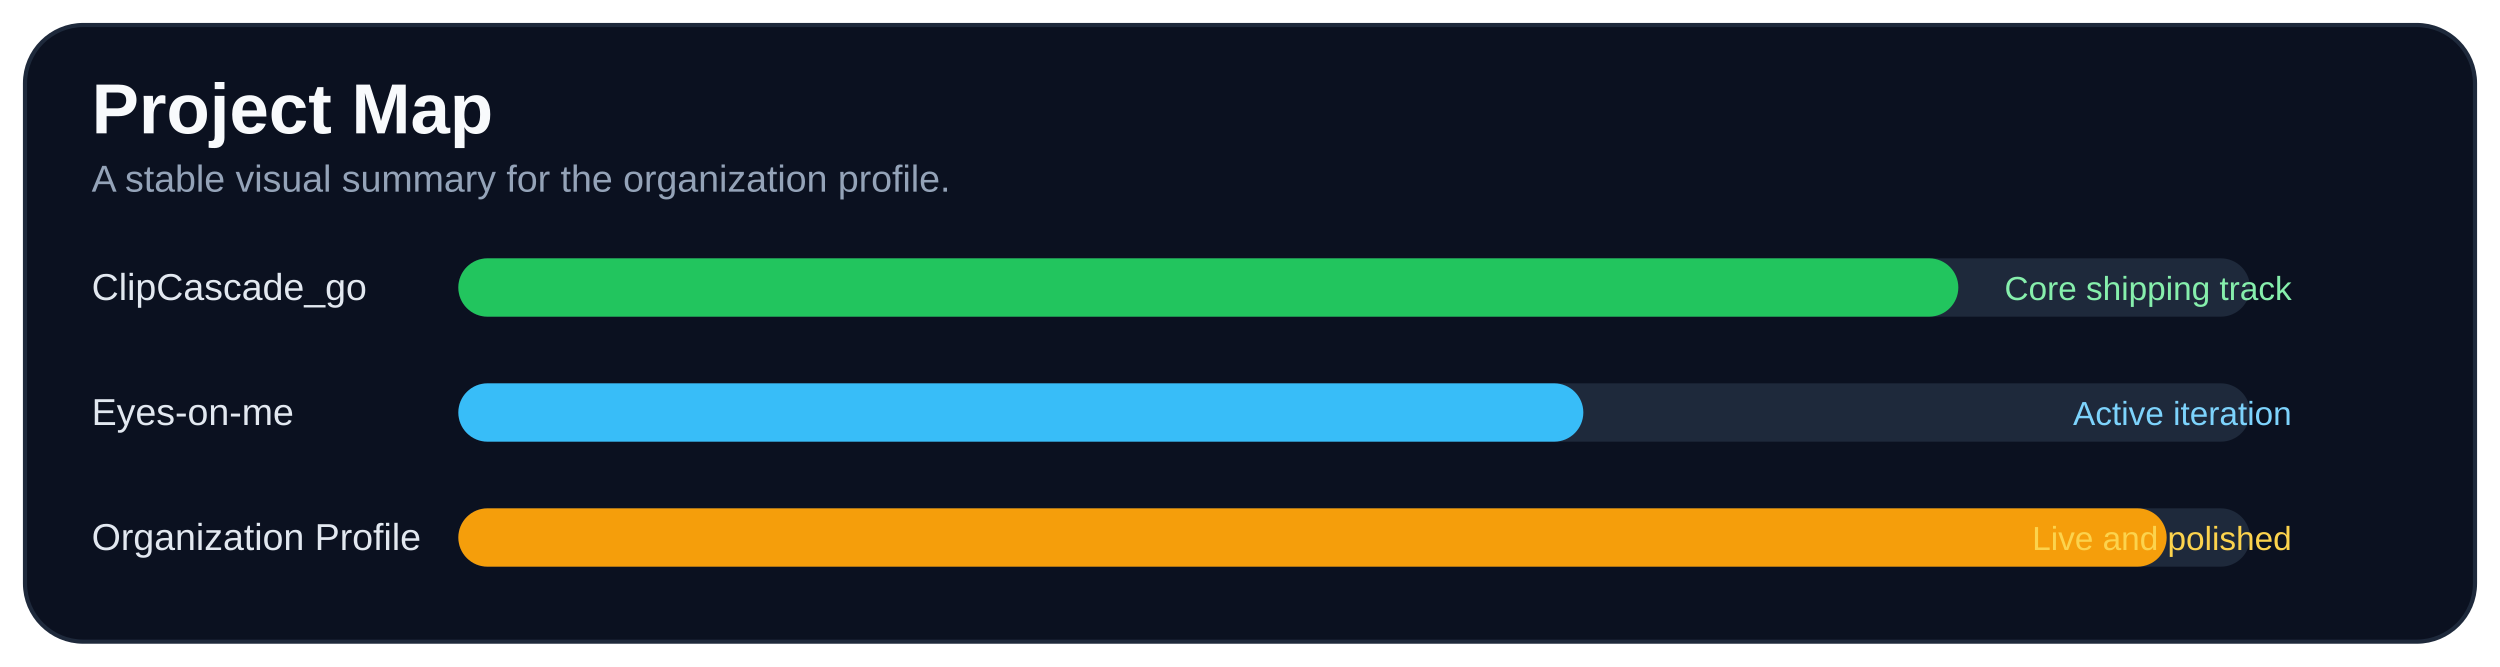
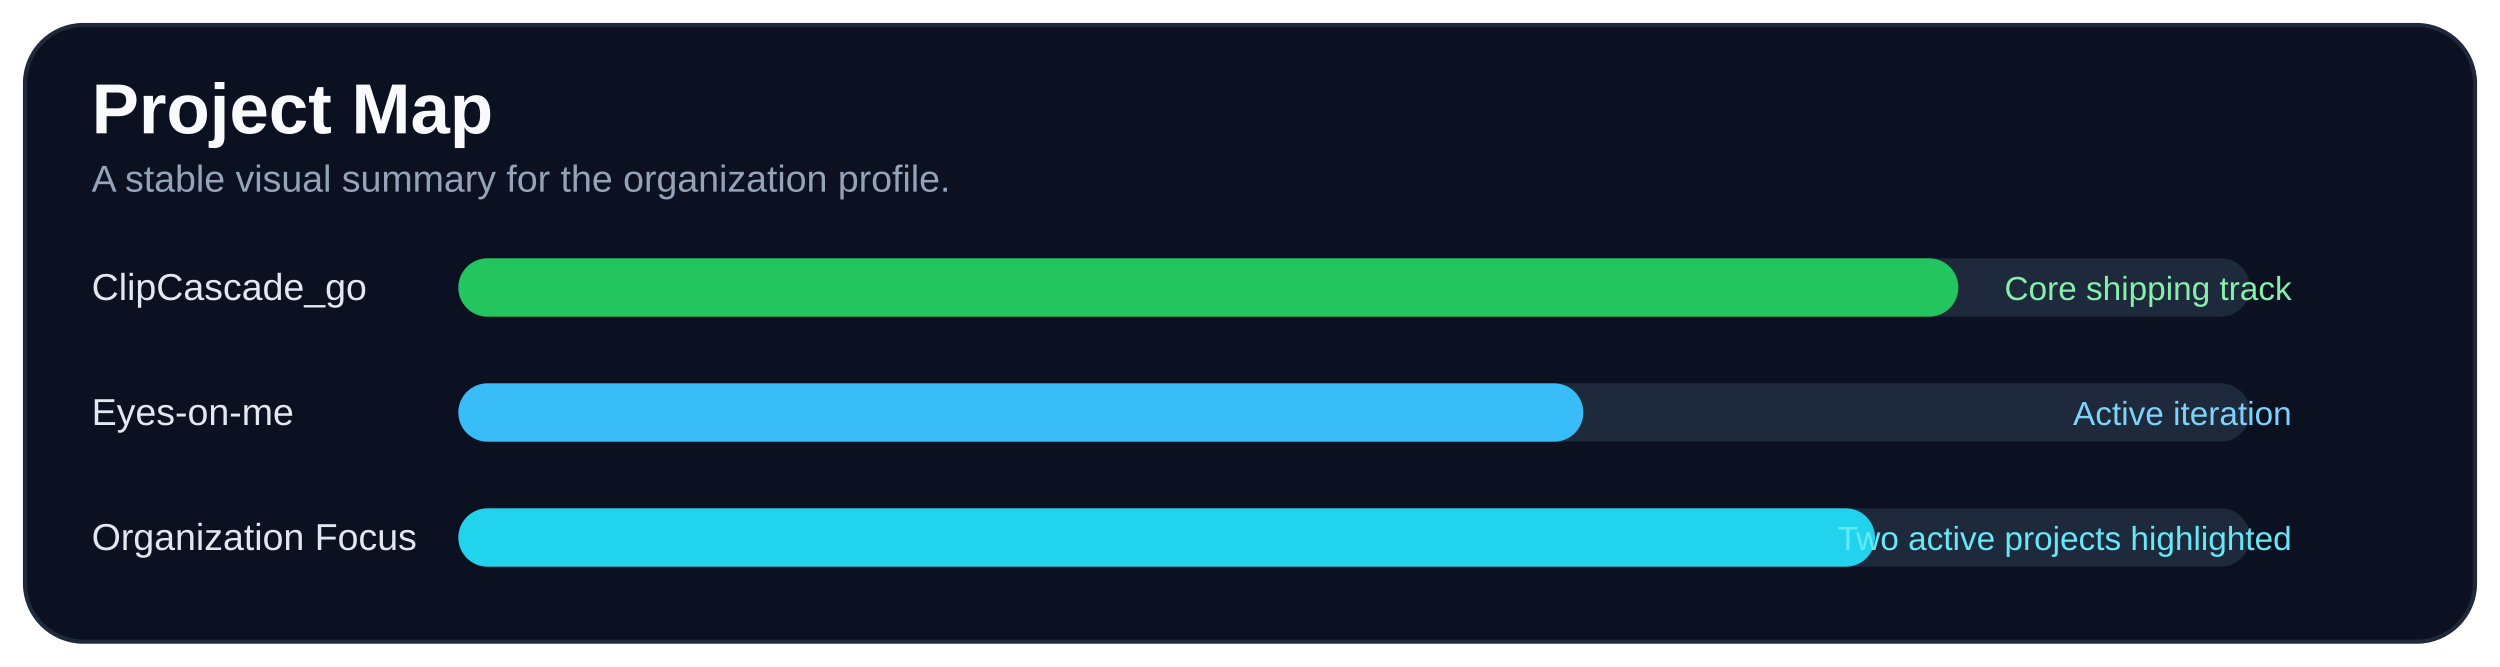
<svg xmlns="http://www.w3.org/2000/svg" width="1200" height="320" viewBox="0 0 1200 320" fill="none">
  <rect x="12" y="12" width="1176" height="296" rx="28" fill="#0B1120" stroke="#1E293B" stroke-width="2" />
  <text x="44" y="64" fill="#F8FAFC" font-size="34" font-family="Arial, Helvetica, sans-serif" font-weight="700">Project Map</text>
  <text x="44" y="92" fill="#94A3B8" font-size="18" font-family="Arial, Helvetica, sans-serif">A stable visual summary for the organization profile.</text>
  <text x="44" y="144" fill="#E2E8F0" font-size="18" font-family="Arial, Helvetica, sans-serif">ClipCascade_go</text>
  <rect x="220" y="124" width="860" height="28" rx="14" fill="#1E293B" />
  <rect x="220" y="124" width="720" height="28" rx="14" fill="#22C55E" />
  <text x="1100" y="144" text-anchor="end" fill="#86EFAC" font-size="16" font-family="Arial, Helvetica, sans-serif">Core shipping track</text>
  <text x="44" y="204" fill="#E2E8F0" font-size="18" font-family="Arial, Helvetica, sans-serif">Eyes-on-me</text>
  <rect x="220" y="184" width="860" height="28" rx="14" fill="#1E293B" />
  <rect x="220" y="184" width="540" height="28" rx="14" fill="#38BDF8" />
  <text x="1100" y="204" text-anchor="end" fill="#7DD3FC" font-size="16" font-family="Arial, Helvetica, sans-serif">Active iteration</text>
-   <text x="44" y="264" fill="#E2E8F0" font-size="18" font-family="Arial, Helvetica, sans-serif">Organization Profile</text>
+   <text x="44" y="264" fill="#E2E8F0" font-size="18" font-family="Arial, Helvetica, sans-serif">Organization Focus</text>
  <rect x="220" y="244" width="860" height="28" rx="14" fill="#1E293B" />
-   <rect x="220" y="244" width="820" height="28" rx="14" fill="#F59E0B" />
-   <text x="1100" y="264" text-anchor="end" fill="#FCD34D" font-size="16" font-family="Arial, Helvetica, sans-serif">Live and polished</text>
+   <rect x="220" y="244" width="680" height="28" rx="14" fill="#22D3EE" />
+   <text x="1100" y="264" text-anchor="end" fill="#67E8F9" font-size="16" font-family="Arial, Helvetica, sans-serif">Two active projects highlighted</text>
</svg>
